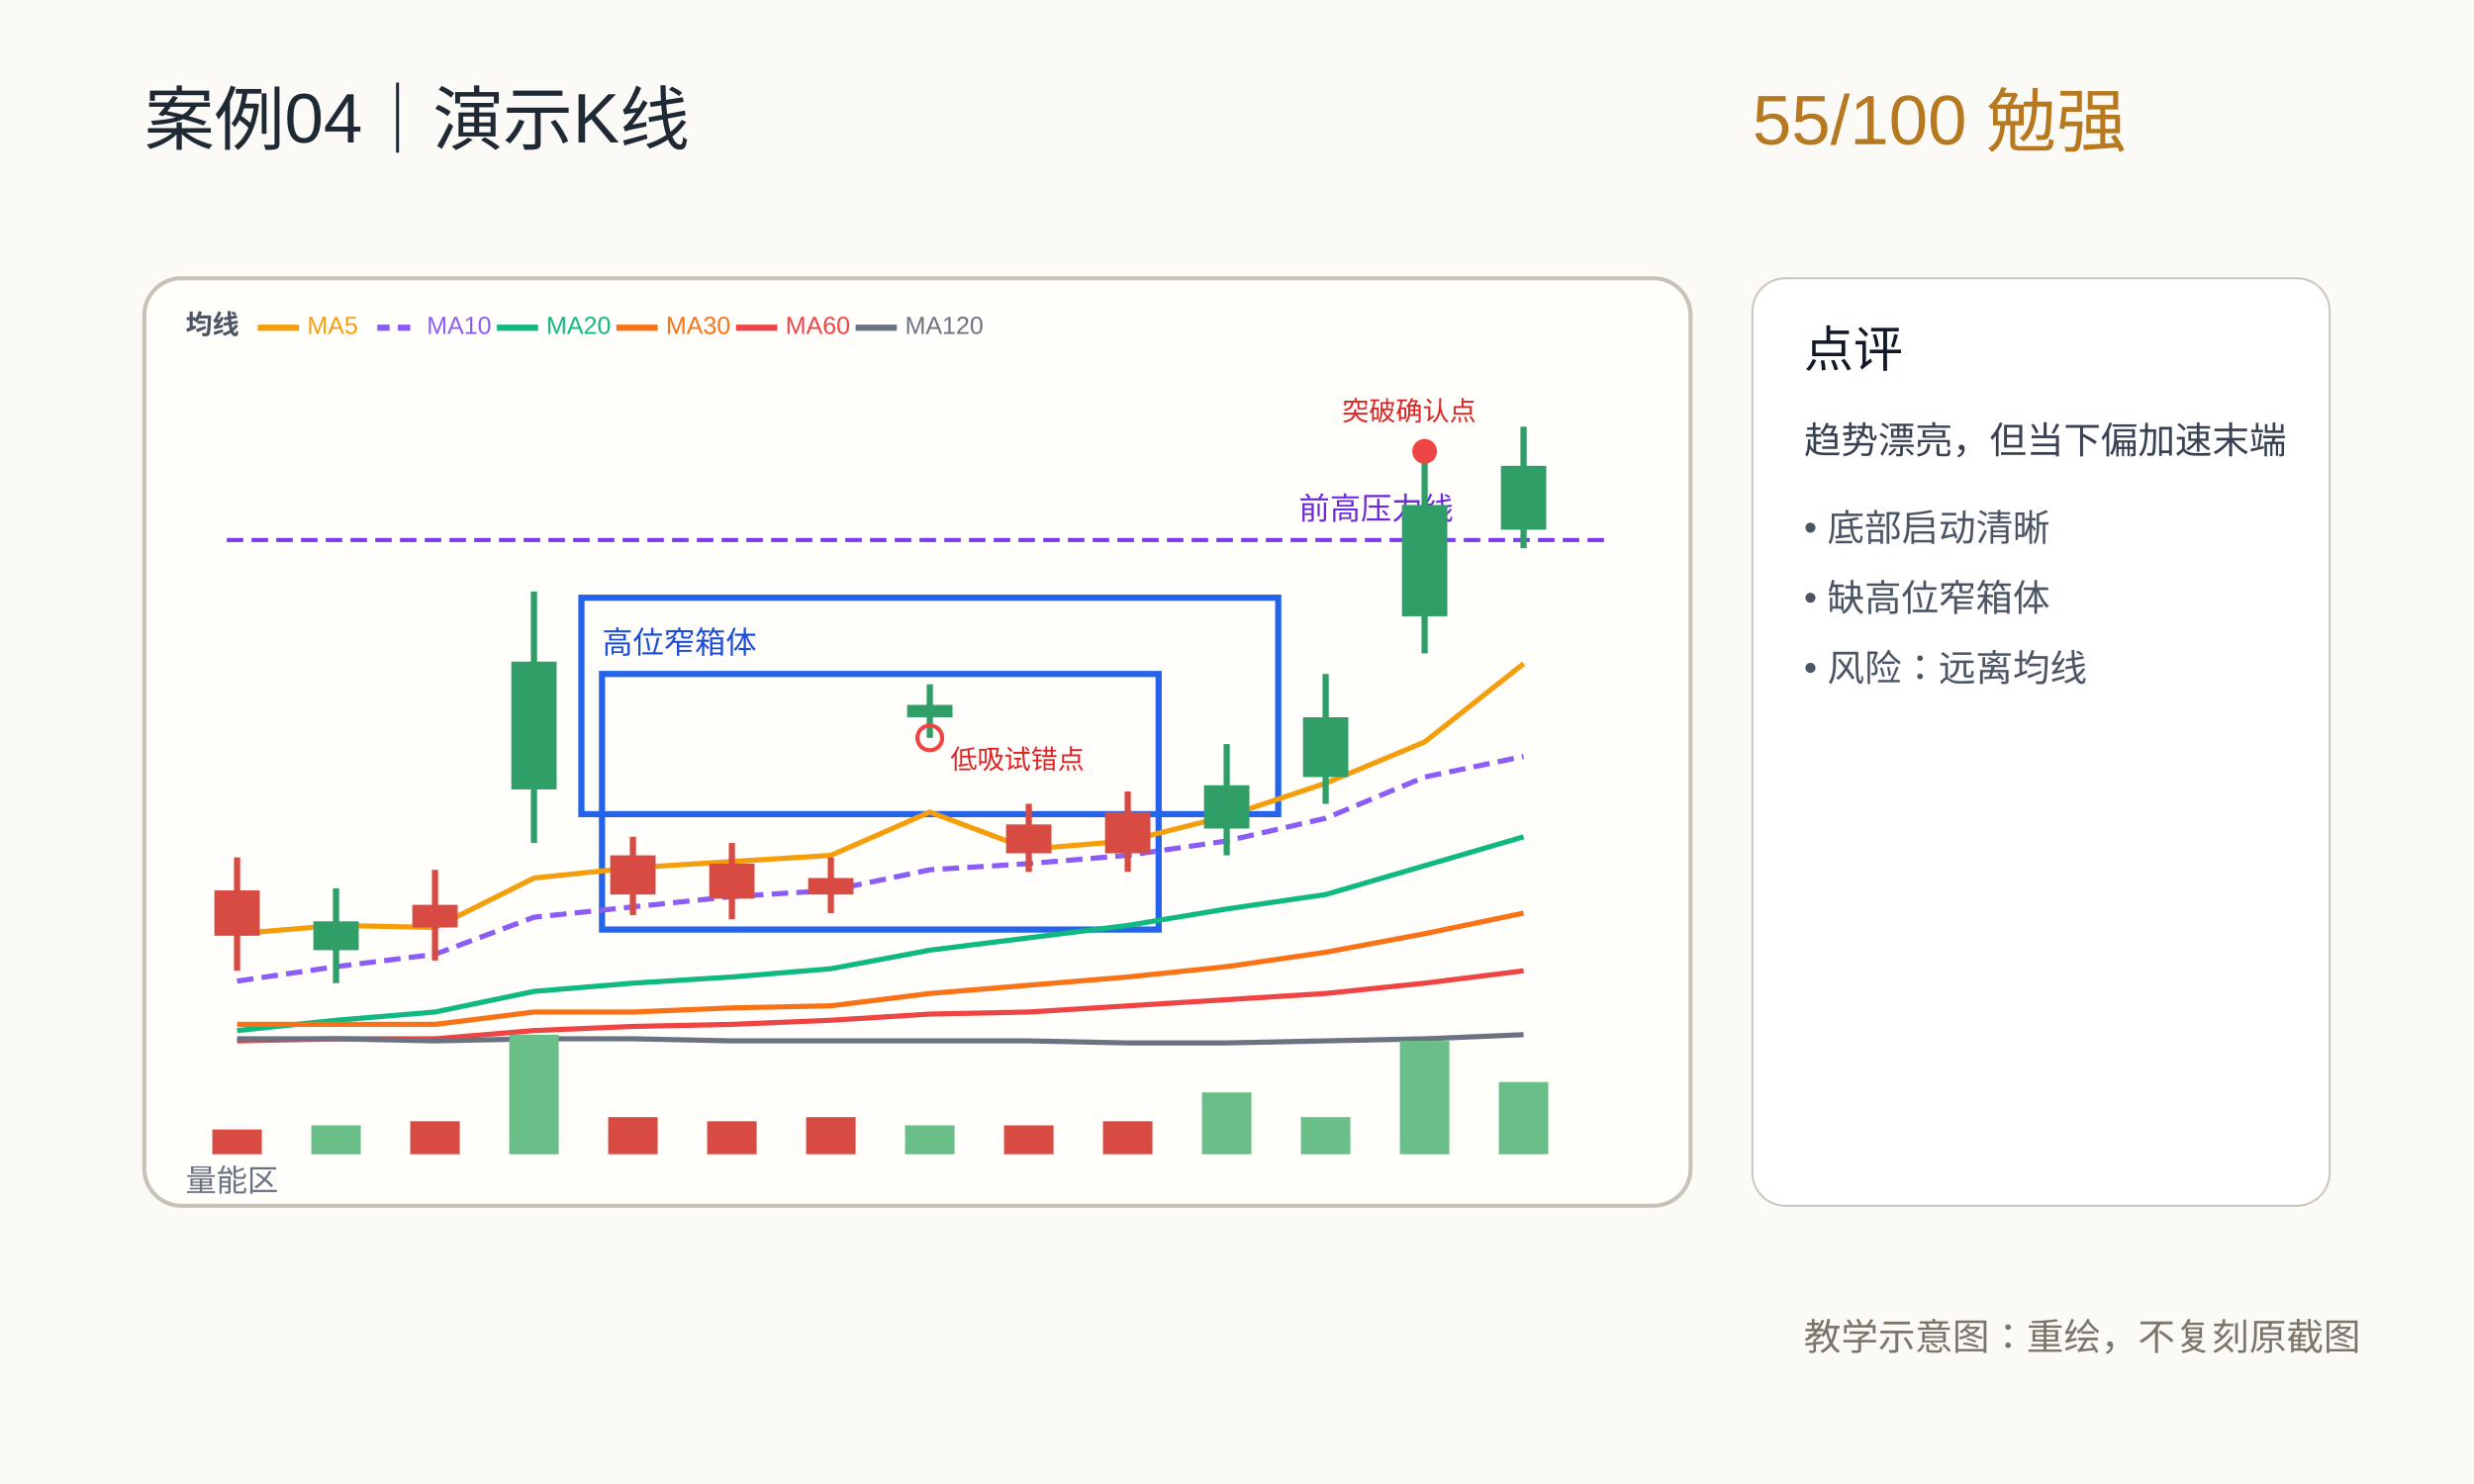
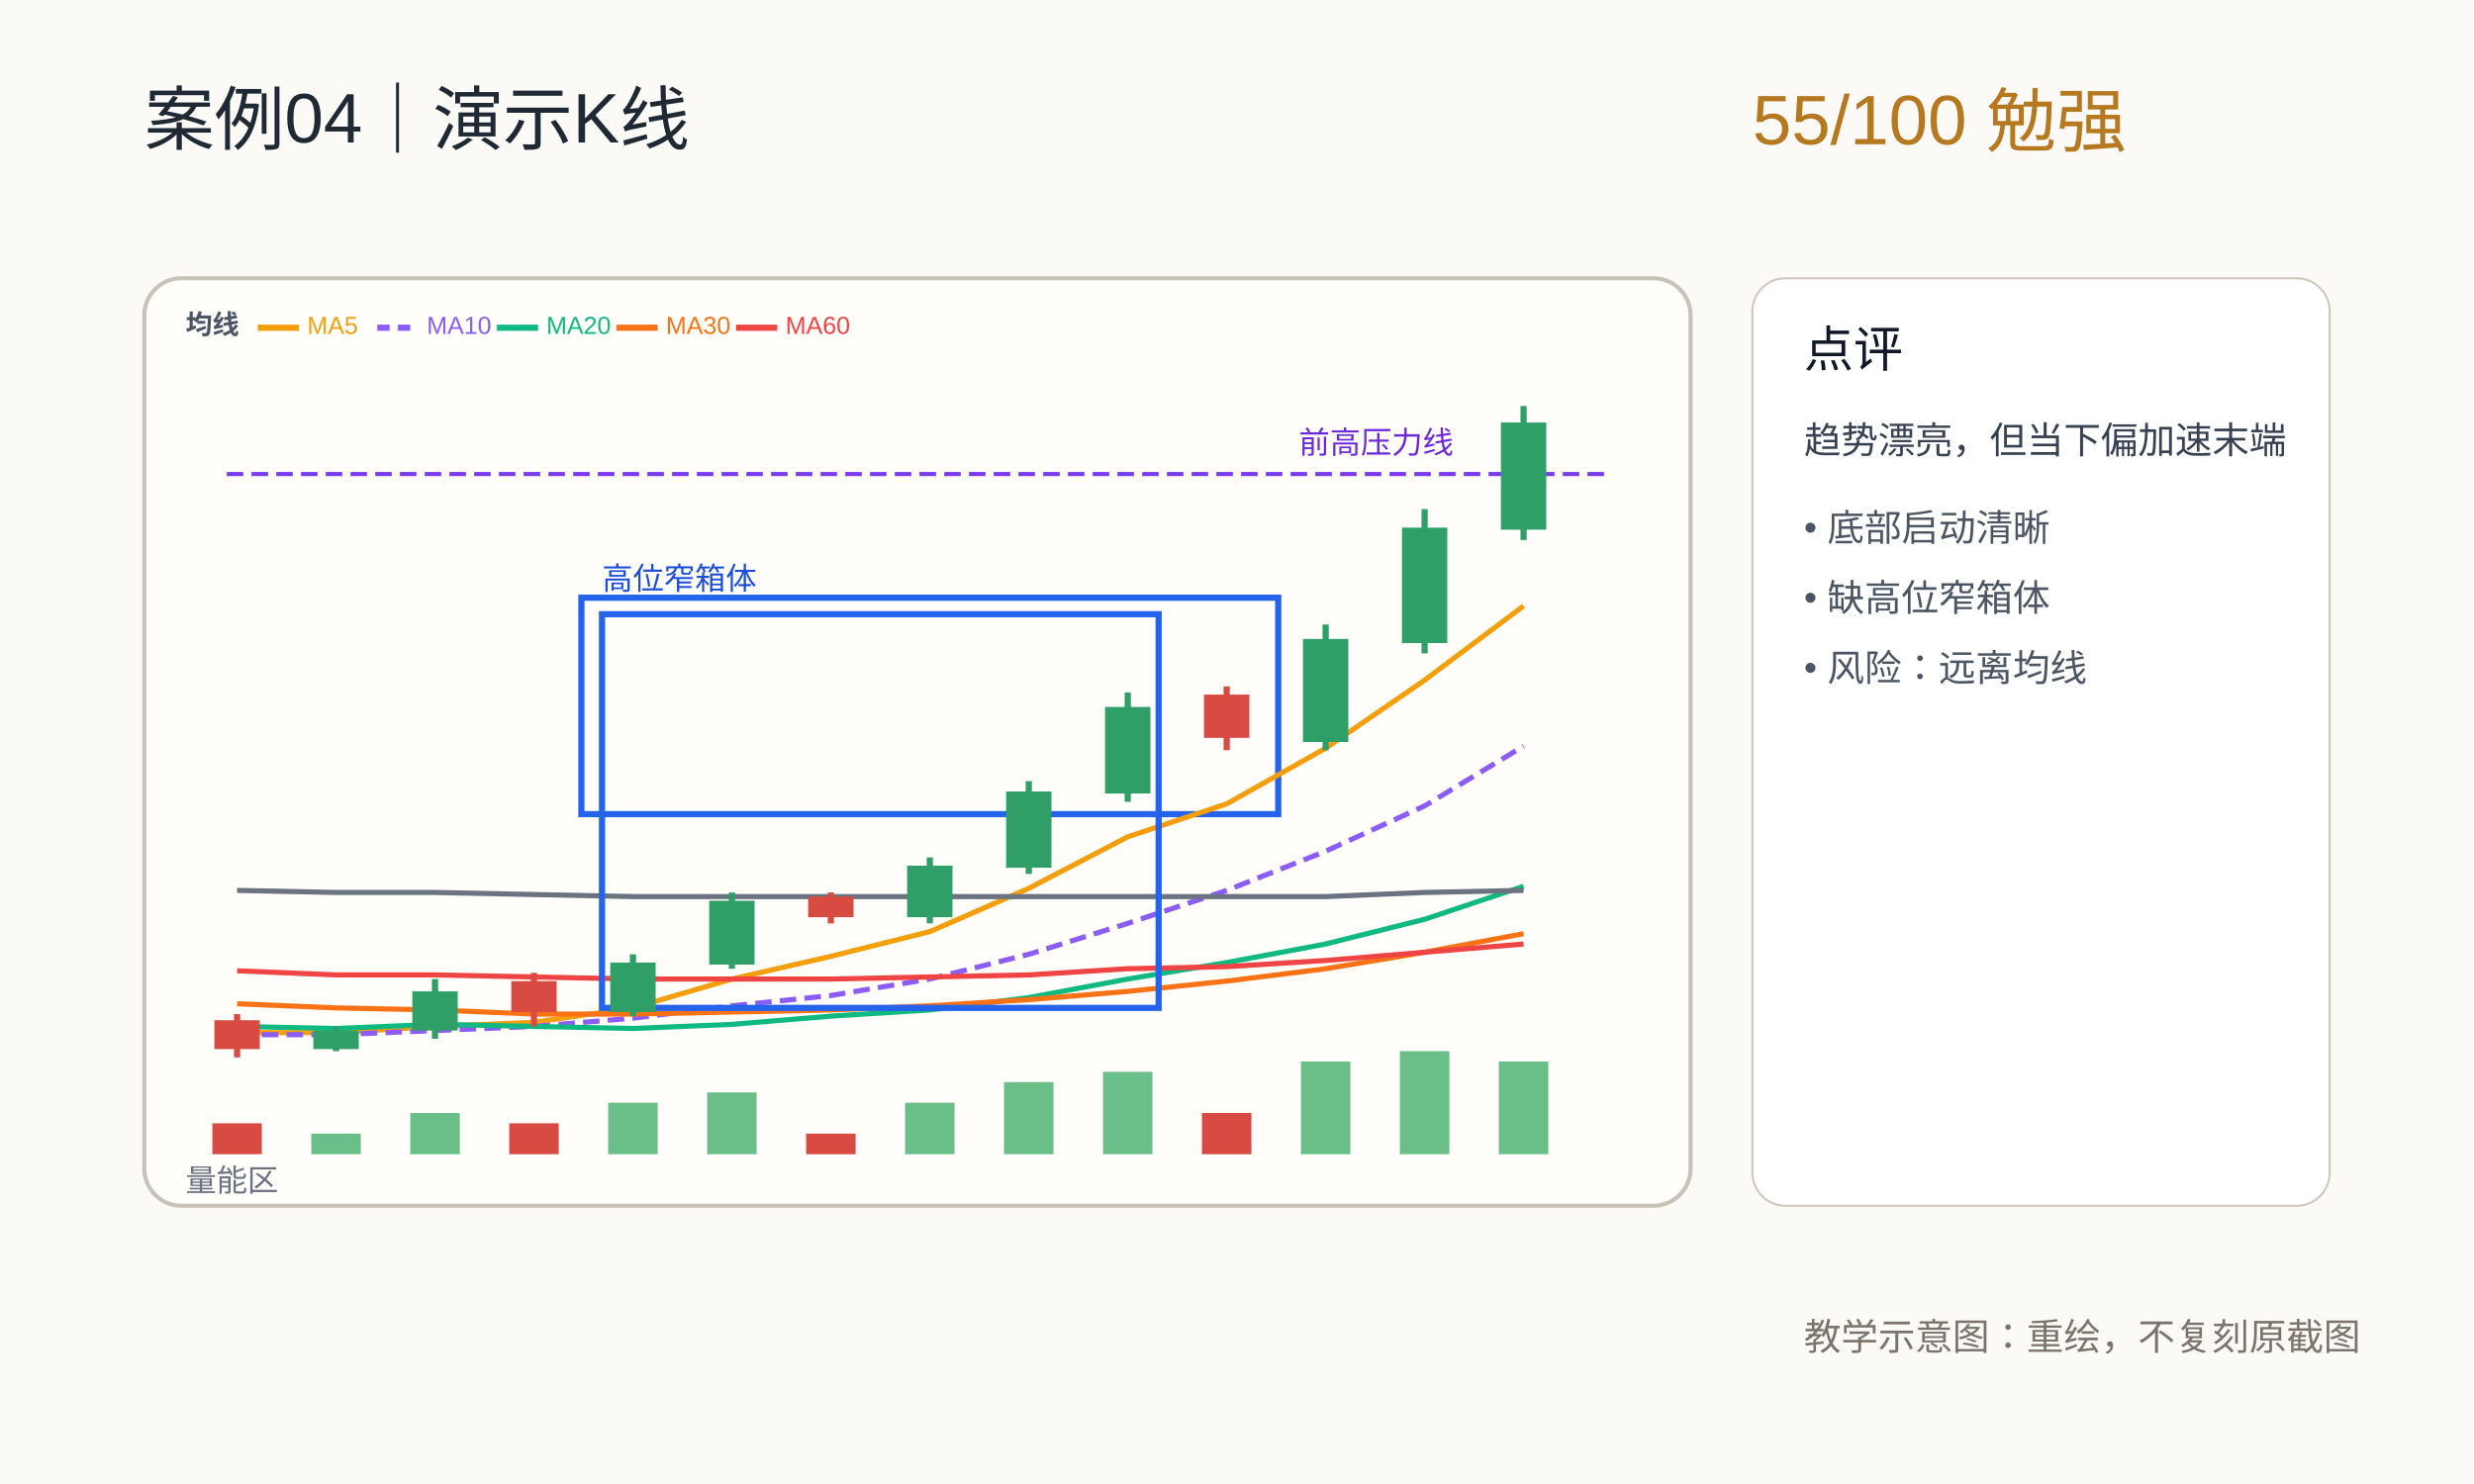
<svg xmlns="http://www.w3.org/2000/svg" width="1200" height="720" viewBox="0 0 1200 720">
  <rect width="1200" height="720" fill="#fbfaf7" />
  <rect x="70" y="135" width="750" height="450" rx="18" fill="#fffefb" stroke="#c9c2b8" stroke-width="2" />
  <text x="70" y="70" font-size="34" font-family="PingFang SC, Arial" fill="#1f2933">案例04｜演示K线</text>
  <text x="850" y="70" font-size="34" font-family="PingFang SC, Arial" fill="#b7791f">55/100  勉强</text>
  <rect x="282" y="290" width="338" height="105" fill="none" stroke="#2563eb" stroke-width="3" />
  <text x="90" y="162" font-size="13" font-family="PingFang SC, Arial" fill="#4b5563" font-weight="bold">均线</text>
  <line x1="125" y1="159" x2="145" y2="159" stroke="#f59e0b" stroke-width="3" />
  <text x="149" y="162" font-size="12" font-family="PingFang SC, Arial" fill="#f59e0b">MA5</text>
  <line x1="183" y1="159" x2="203" y2="159" stroke="#8b5cf6" stroke-width="3" stroke-dasharray="6,4" />
  <text x="207" y="162" font-size="12" font-family="PingFang SC, Arial" fill="#8b5cf6">MA10</text>
  <line x1="241" y1="159" x2="261" y2="159" stroke="#10b981" stroke-width="3" />
  <text x="265" y="162" font-size="12" font-family="PingFang SC, Arial" fill="#10b981">MA20</text>
  <line x1="299" y1="159" x2="319" y2="159" stroke="#f97316" stroke-width="3" />
  <text x="323" y="162" font-size="12" font-family="PingFang SC, Arial" fill="#f97316">MA30</text>
  <line x1="357" y1="159" x2="377" y2="159" stroke="#ef4444" stroke-width="3" />
  <text x="381" y="162" font-size="12" font-family="PingFang SC, Arial" fill="#ef4444">MA60</text>
-   <line x1="415" y1="159" x2="435" y2="159" stroke="#6b7280" stroke-width="3" />
-   <text x="439" y="162" font-size="12" font-family="PingFang SC, Arial" fill="#6b7280">MA120</text>
-   <line x1="110" y1="262" x2="780" y2="262" stroke="#7c3aed" stroke-width="2" stroke-dasharray="8,4" />
-   <text x="630" y="252" font-size="15" font-family="PingFang SC, Arial" fill="#6d28d9">前高压力线</text>
-   <rect x="292" y="327" width="270" height="124" fill="none" stroke="#2563eb" stroke-width="3" />
-   <text x="292" y="317" font-size="15" font-family="PingFang SC, Arial" fill="#1d4ed8">高位窄箱体</text>
-   <polyline points="115,453 163,449 211,450 259,426 307,421 355,418 403,415 451,394 499,412 547,408 595,396 643,380 691,360 739,322" fill="none" stroke="#f59e0b" stroke-width="2.5" />
-   <polyline points="115,476 163,469 211,463 259,445 307,440 355,435 403,432 451,422 499,419 547,415 595,408 643,397 691,377 739,367" fill="none" stroke="#8b5cf6" stroke-width="2.5" stroke-dasharray="8,4" />
-   <polyline points="115,500 163,495 211,491 259,481 307,477 355,474 403,470 451,461 499,455 547,449 595,441 643,434 691,420 739,406" fill="none" stroke="#10b981" stroke-width="2.5" />
-   <polyline points="115,497 163,497 211,497 259,491 307,491 355,489 403,488 451,482 499,478 547,474 595,469 643,462 691,453 739,443" fill="none" stroke="#f97316" stroke-width="2.5" />
-   <polyline points="115,505 163,504 211,504 259,500 307,498 355,497 403,495 451,492 499,491 547,488 595,485 643,482 691,477 739,471" fill="none" stroke="#ef4444" stroke-width="2.5" />
-   <polyline points="115,504 163,504 211,505 259,504 307,504 355,505 403,505 451,505 499,505 547,506 595,506 643,505 691,504 739,502" fill="none" stroke="#6b7280" stroke-width="2.5" />
-   <line x1="115" y1="416" x2="115" y2="471" stroke="#d74b42" stroke-width="3" />
-   <rect x="104" y="432" width="22" height="22" fill="#d74b42" />
-   <line x1="163" y1="431" x2="163" y2="477" stroke="#2f9e67" stroke-width="3" />
-   <rect x="152" y="447" width="22" height="14" fill="#2f9e67" />
-   <line x1="211" y1="422" x2="211" y2="466" stroke="#d74b42" stroke-width="3" />
-   <rect x="200" y="439" width="22" height="11" fill="#d74b42" />
-   <line x1="259" y1="287" x2="259" y2="409" stroke="#2f9e67" stroke-width="3" />
-   <rect x="248" y="321" width="22" height="62" fill="#2f9e67" />
-   <line x1="307" y1="406" x2="307" y2="444" stroke="#d74b42" stroke-width="3" />
-   <rect x="296" y="415" width="22" height="19" fill="#d74b42" />
-   <line x1="355" y1="409" x2="355" y2="446" stroke="#d74b42" stroke-width="3" />
-   <rect x="344" y="419" width="22" height="17" fill="#d74b42" />
-   <line x1="403" y1="416" x2="403" y2="443" stroke="#d74b42" stroke-width="3" />
-   <rect x="392" y="426" width="22" height="8" fill="#d74b42" />
-   <line x1="451" y1="332" x2="451" y2="358" stroke="#2f9e67" stroke-width="3" />
-   <rect x="440" y="342" width="22" height="6" fill="#2f9e67" />
-   <line x1="499" y1="390" x2="499" y2="423" stroke="#d74b42" stroke-width="3" />
-   <rect x="488" y="400" width="22" height="14" fill="#d74b42" />
-   <line x1="547" y1="384" x2="547" y2="423" stroke="#d74b42" stroke-width="3" />
-   <rect x="536" y="394" width="22" height="20" fill="#d74b42" />
-   <line x1="595" y1="361" x2="595" y2="415" stroke="#2f9e67" stroke-width="3" />
-   <rect x="584" y="381" width="22" height="21" fill="#2f9e67" />
-   <line x1="643" y1="327" x2="643" y2="390" stroke="#2f9e67" stroke-width="3" />
-   <rect x="632" y="348" width="22" height="29" fill="#2f9e67" />
-   <line x1="691" y1="219" x2="691" y2="317" stroke="#2f9e67" stroke-width="3" />
-   <rect x="680" y="245" width="22" height="54" fill="#2f9e67" />
-   <line x1="739" y1="207" x2="739" y2="266" stroke="#2f9e67" stroke-width="3" />
-   <rect x="728" y="226" width="22" height="31" fill="#2f9e67" />
-   <rect x="103" y="548" width="24" height="12" fill="#d74b42" />
-   <rect x="151" y="546" width="24" height="14" fill="#6abf88" />
-   <rect x="199" y="544" width="24" height="16" fill="#d74b42" />
-   <rect x="247" y="502" width="24" height="58" fill="#6abf88" />
-   <rect x="295" y="542" width="24" height="18" fill="#d74b42" />
-   <rect x="343" y="544" width="24" height="16" fill="#d74b42" />
-   <rect x="391" y="542" width="24" height="18" fill="#d74b42" />
-   <rect x="439" y="546" width="24" height="14" fill="#6abf88" />
-   <rect x="487" y="546" width="24" height="14" fill="#d74b42" />
-   <rect x="535" y="544" width="24" height="16" fill="#d74b42" />
-   <rect x="583" y="530" width="24" height="30" fill="#6abf88" />
-   <rect x="631" y="542" width="24" height="18" fill="#6abf88" />
-   <rect x="679" y="505" width="24" height="55" fill="#6abf88" />
-   <rect x="727" y="525" width="24" height="35" fill="#6abf88" />
+   <polyline points="115,501 163,501 211,498 259,496 307,489 355,475 403,464 451,452 499,431 547,406 595,390 643,363 691,330 739,294" fill="none" stroke="#f59e0b" stroke-width="2.5" />
+   <polyline points="115,502 163,502 211,500 259,498 307,494 355,488 403,483 451,475 499,463 547,448 595,432 643,413 691,391 739,362" fill="none" stroke="#8b5cf6" stroke-width="2.5" stroke-dasharray="8,4" />
+   <polyline points="115,498 163,499 211,497 259,498 307,499 355,497 403,493 451,490 499,484 547,475 595,467 643,458 691,446 739,430" fill="none" stroke="#10b981" stroke-width="2.5" />
+   <polyline points="115,487 163,489 211,490 259,492 307,492 355,491 403,490 451,488 499,485 547,481 595,476 643,470 691,462 739,453" fill="none" stroke="#f97316" stroke-width="2.5" />
+   <polyline points="115,471 163,473 211,473 259,474 307,475 355,475 403,475 451,474 499,473 547,470 595,469 643,466 691,462 739,458" fill="none" stroke="#ef4444" stroke-width="2.5" />
+   <polyline points="115,432 163,433 211,433 259,434 307,435 355,435 403,435 451,435 499,435 547,435 595,435 643,435 691,433 739,432" fill="none" stroke="#6b7280" stroke-width="2.5" />
+   <line x1="110" y1="230" x2="780" y2="230" stroke="#7c3aed" stroke-width="2" stroke-dasharray="8,4" />
+   <text x="630" y="220" font-size="15" font-family="PingFang SC, Arial" fill="#6d28d9">前高压力线</text>
+   <rect x="292" y="298" width="270" height="191" fill="none" stroke="#2563eb" stroke-width="3" />
+   <text x="292" y="286" font-size="15" font-family="PingFang SC, Arial" fill="#1d4ed8">高位窄箱体</text>
+   <line x1="115" y1="492" x2="115" y2="513" stroke="#d74b42" stroke-width="3" />
+   <rect x="104" y="495" width="22" height="14" fill="#d74b42" />
+   <line x1="163" y1="498" x2="163" y2="510" stroke="#2f9e67" stroke-width="3" />
+   <rect x="152" y="500" width="22" height="9" fill="#2f9e67" />
+   <line x1="211" y1="475" x2="211" y2="504" stroke="#2f9e67" stroke-width="3" />
+   <rect x="200" y="481" width="22" height="19" fill="#2f9e67" />
+   <line x1="259" y1="472" x2="259" y2="498" stroke="#d74b42" stroke-width="3" />
+   <rect x="248" y="476" width="22" height="15" fill="#d74b42" />
+   <line x1="307" y1="463" x2="307" y2="493" stroke="#2f9e67" stroke-width="3" />
+   <rect x="296" y="467" width="22" height="24" fill="#2f9e67" />
+   <line x1="355" y1="433" x2="355" y2="470" stroke="#2f9e67" stroke-width="3" />
+   <rect x="344" y="437" width="22" height="31" fill="#2f9e67" />
+   <line x1="403" y1="433" x2="403" y2="448" stroke="#d74b42" stroke-width="3" />
+   <rect x="392" y="435" width="22" height="10" fill="#d74b42" />
+   <line x1="451" y1="416" x2="451" y2="448" stroke="#2f9e67" stroke-width="3" />
+   <rect x="440" y="420" width="22" height="25" fill="#2f9e67" />
+   <line x1="499" y1="379" x2="499" y2="424" stroke="#2f9e67" stroke-width="3" />
+   <rect x="488" y="384" width="22" height="37" fill="#2f9e67" />
+   <line x1="547" y1="336" x2="547" y2="389" stroke="#2f9e67" stroke-width="3" />
+   <rect x="536" y="343" width="22" height="42" fill="#2f9e67" />
+   <line x1="595" y1="333" x2="595" y2="364" stroke="#d74b42" stroke-width="3" />
+   <rect x="584" y="337" width="22" height="21" fill="#d74b42" />
+   <line x1="643" y1="303" x2="643" y2="364" stroke="#2f9e67" stroke-width="3" />
+   <rect x="632" y="310" width="22" height="50" fill="#2f9e67" />
+   <line x1="691" y1="247" x2="691" y2="317" stroke="#2f9e67" stroke-width="3" />
+   <rect x="680" y="256" width="22" height="56" fill="#2f9e67" />
+   <line x1="739" y1="197" x2="739" y2="262" stroke="#2f9e67" stroke-width="3" />
+   <rect x="728" y="205" width="22" height="52" fill="#2f9e67" />
+   <rect x="103" y="545" width="24" height="15" fill="#d74b42" />
+   <rect x="151" y="550" width="24" height="10" fill="#6abf88" />
+   <rect x="199" y="540" width="24" height="20" fill="#6abf88" />
+   <rect x="247" y="545" width="24" height="15" fill="#d74b42" />
+   <rect x="295" y="535" width="24" height="25" fill="#6abf88" />
+   <rect x="343" y="530" width="24" height="30" fill="#6abf88" />
+   <rect x="391" y="550" width="24" height="10" fill="#d74b42" />
+   <rect x="439" y="535" width="24" height="25" fill="#6abf88" />
+   <rect x="487" y="525" width="24" height="35" fill="#6abf88" />
+   <rect x="535" y="520" width="24" height="40" fill="#6abf88" />
+   <rect x="583" y="540" width="24" height="20" fill="#d74b42" />
+   <rect x="631" y="515" width="24" height="45" fill="#6abf88" />
+   <rect x="679" y="510" width="24" height="50" fill="#6abf88" />
+   <rect x="727" y="515" width="24" height="45" fill="#6abf88" />
  <text x="90" y="578" font-size="15" font-family="PingFang SC, Arial" fill="#6b7280">量能区</text>
-   <circle cx="451" cy="358" r="6" fill="none" stroke="#ef4444" stroke-width="2" />
-   <text x="461" y="373" font-size="13" font-family="PingFang SC, Arial" fill="#dc2626">低吸试错点</text>
-   <circle cx="691" cy="219" r="6" fill="#ef4444" stroke="none" />
-   <text x="651" y="204" font-size="13" font-family="PingFang SC, Arial" fill="#dc2626">突破确认点</text>
  <rect x="850" y="135" width="280" height="450" rx="16" fill="#ffffff" stroke="#d0c7bc" />
  <text x="875" y="178" font-size="24" font-family="PingFang SC, Arial" fill="#111827">点评</text>
  <text x="875" y="220" font-size="18" font-family="PingFang SC, Arial" fill="#374151">趋势漂亮，但当下偏加速末端</text>
  <text x="875" y="262" font-size="18" font-family="PingFang SC, Arial" fill="#4b5563">• 底部启动清晰</text>
  <text x="875" y="296" font-size="18" font-family="PingFang SC, Arial" fill="#4b5563">• 缺高位窄箱体</text>
  <text x="875" y="330" font-size="18" font-family="PingFang SC, Arial" fill="#4b5563">• 风险：远离均线</text>
  <text x="875" y="655" font-size="18" font-family="PingFang SC, Arial" fill="#7c746b">教学示意图：重绘，不复刻原截图</text>
</svg>
